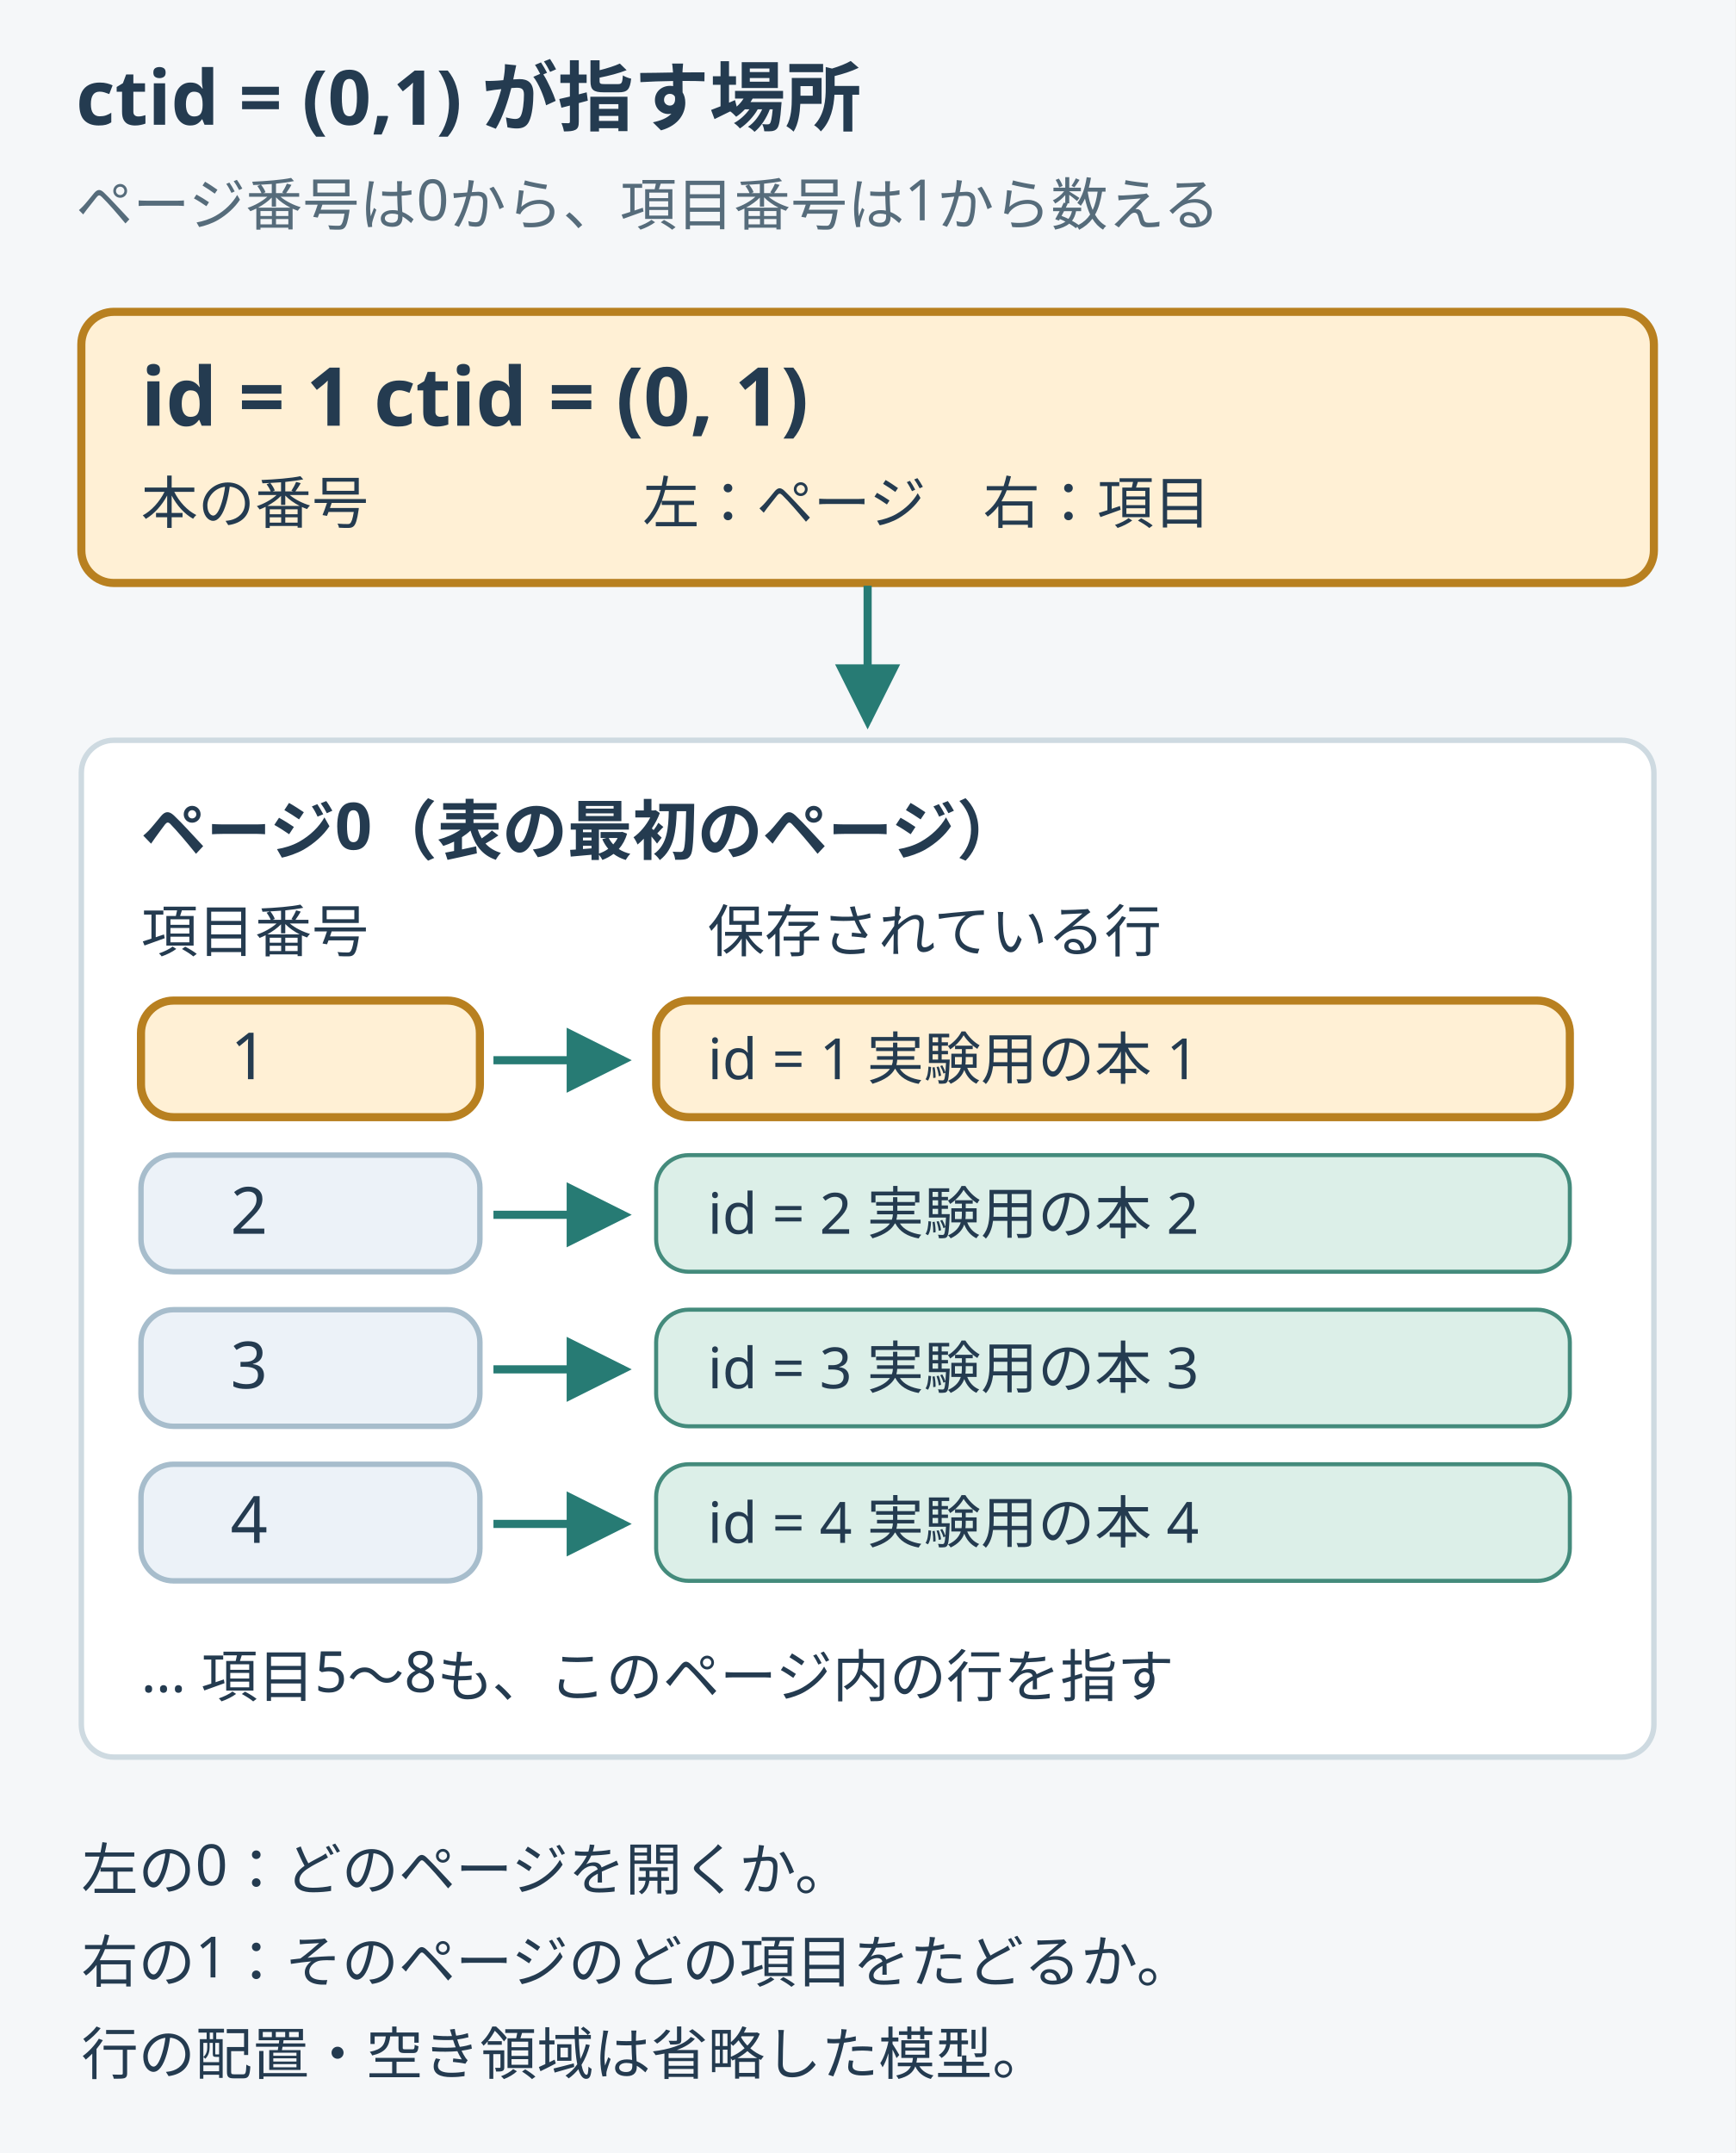
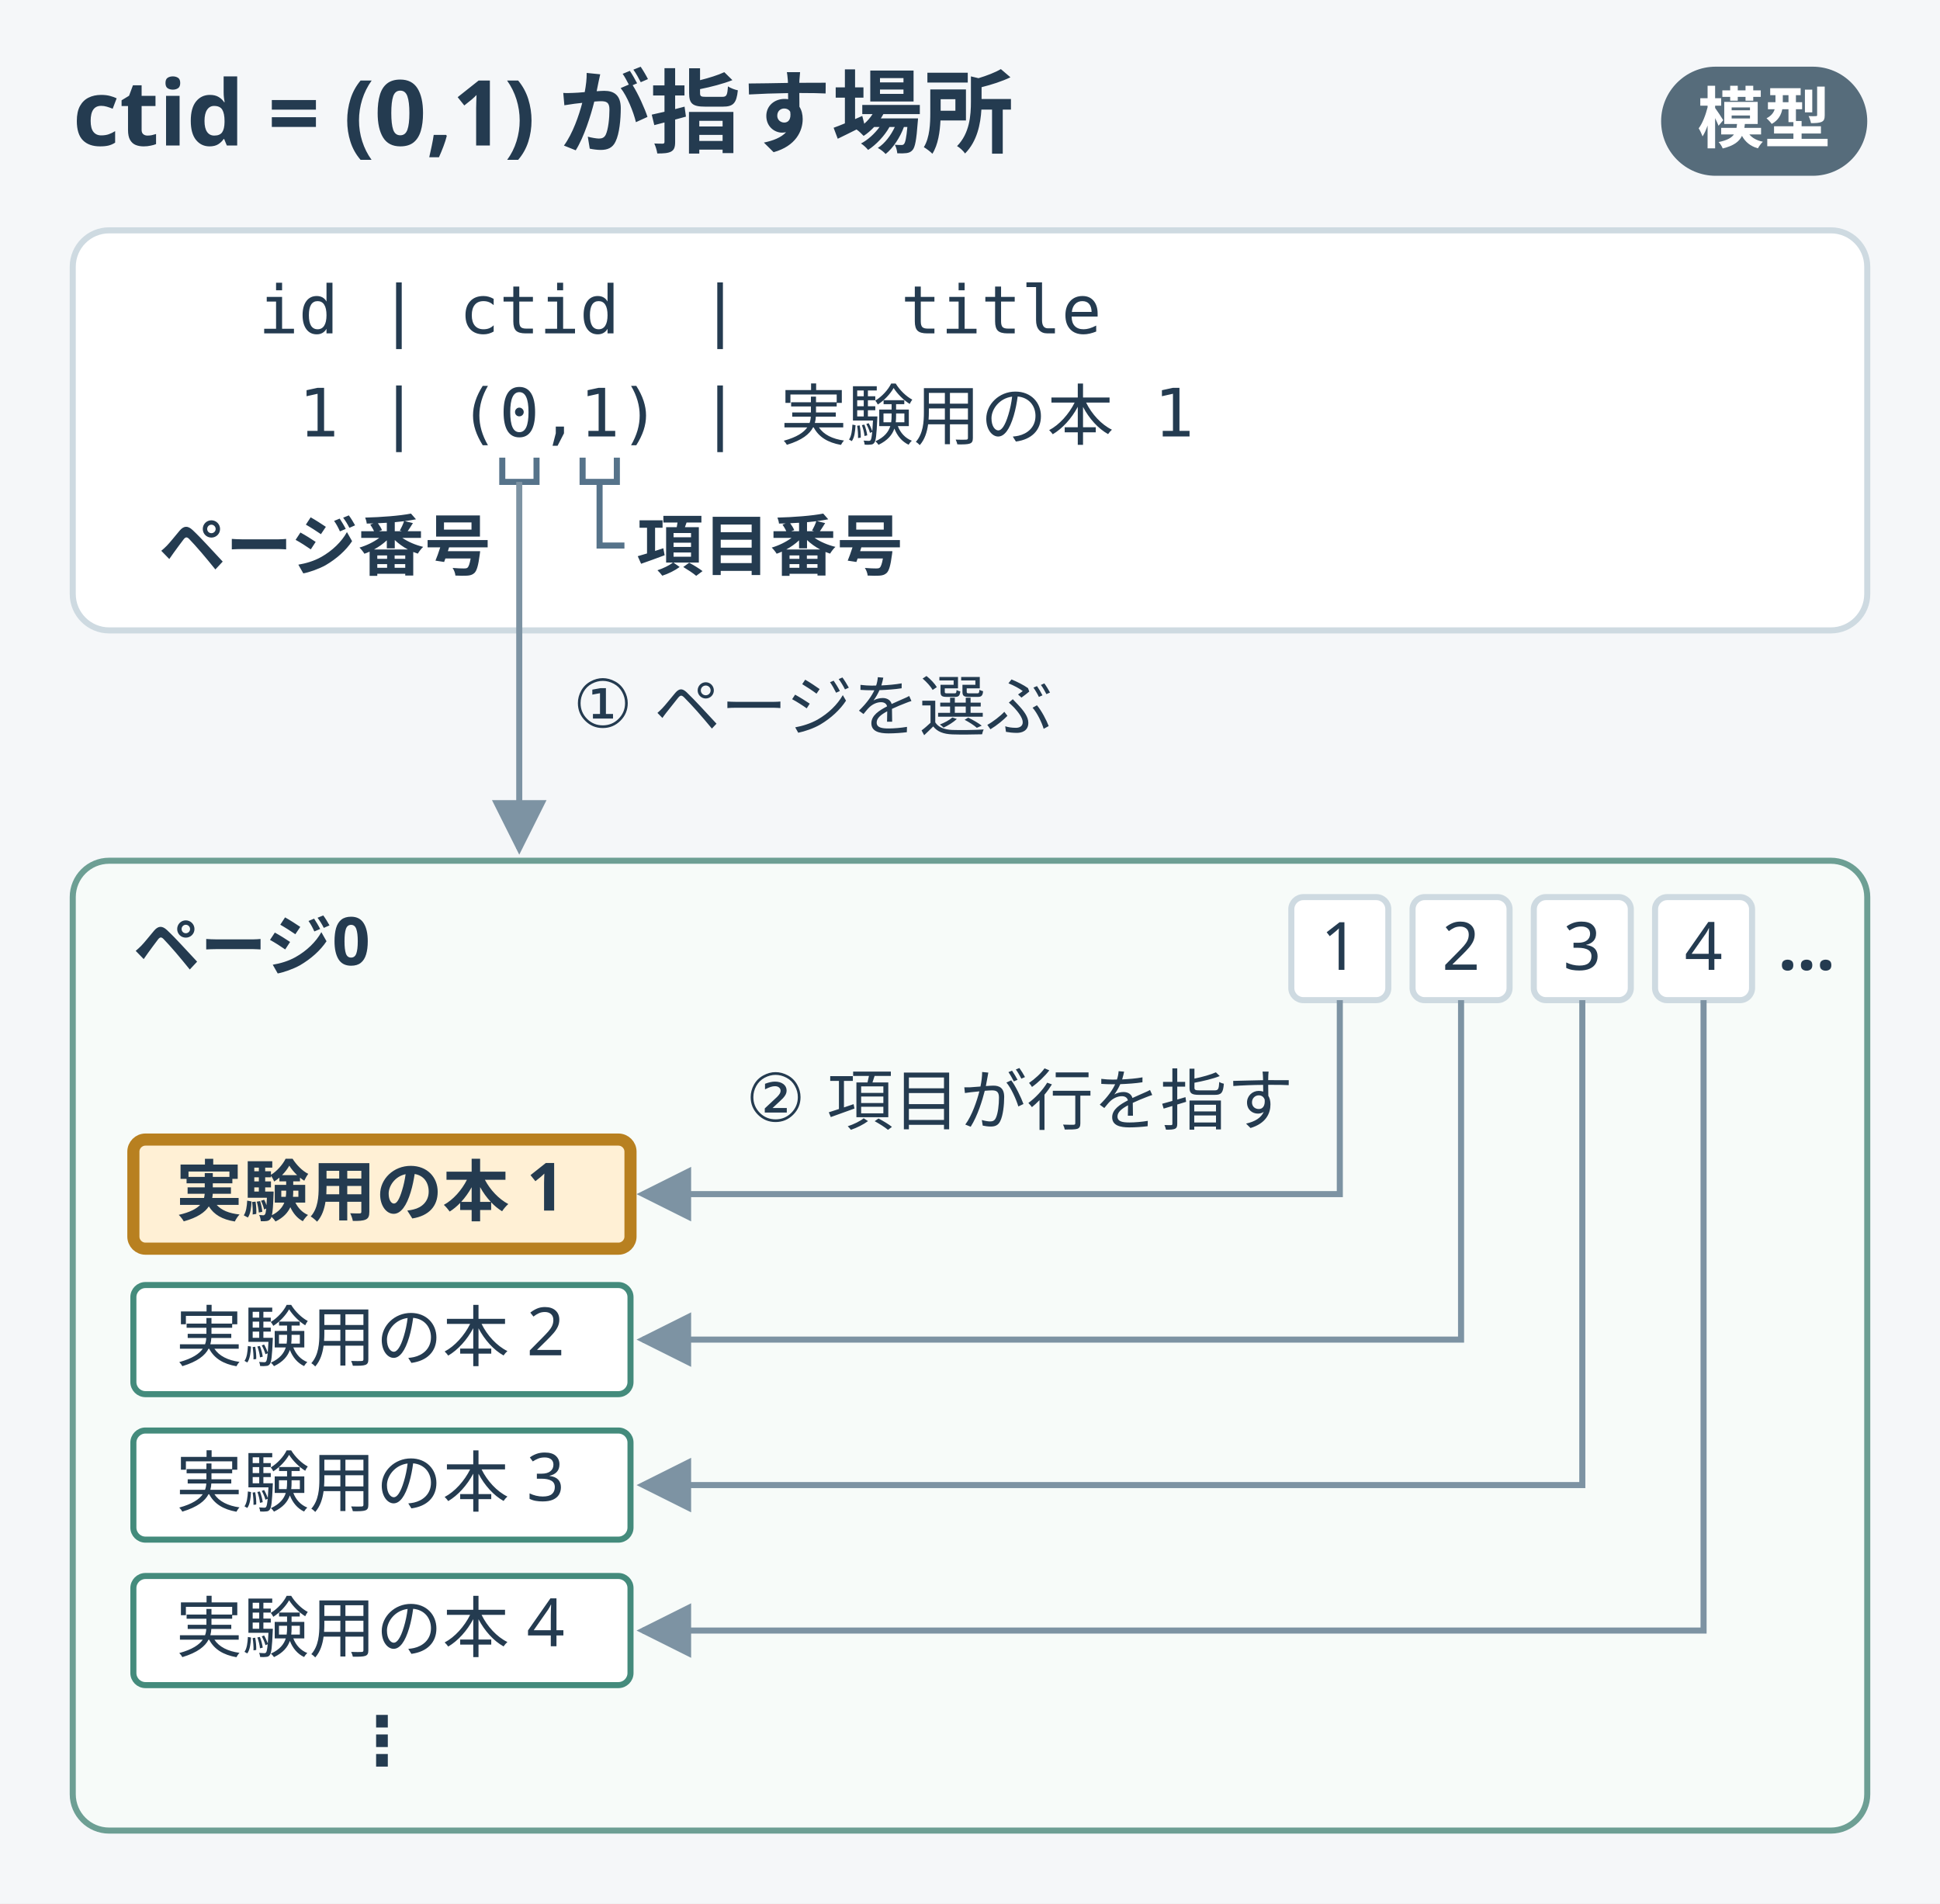
- <svg xmlns="http://www.w3.org/2000/svg" width="640" height="794" viewBox="0 0 640 794" role="img" aria-labelledby="title desc">
+ <svg xmlns="http://www.w3.org/2000/svg" width="640" height="628" viewBox="0 0 640 628" role="img" aria-labelledby="title">
  <defs>
-     <marker id="a" markerWidth="8" markerHeight="8" refX="7" refY="4" orient="auto">
-       <path d="M0 0L8 4L0 8" fill="#277b74" />
+     <marker id="flow" markerWidth="10" markerHeight="10" refX="9" refY="5" orient="auto">
+       <path d="M0 0L10 5L0 10z" fill="#277b74" />
    </marker>
-     <marker id="b" markerWidth="8" markerHeight="8" refX="7" refY="4" orient="auto">
-       <path d="M0 0L8 4L0 8" fill="#99631b" />
+     <marker id="req" markerWidth="10" markerHeight="10" refX="9" refY="5" orient="auto">
+       <path d="M0 0L10 5L0 10" fill="none" stroke="#945e11" stroke-width="2" />
+     </marker>
+     <marker id="ref" markerWidth="9" markerHeight="9" refX="8" refY="4.5" orient="auto">
+       <path d="M0 0L9 4.5L0 9z" fill="#7d93a3" />
    </marker>
  </defs>
-   <style>text{font-family:"Hiragino Sans","Noto Sans JP",sans-serif;font-size:24px;fill:#243b50} .title{font-size:28px;font-weight:700} .bold{font-weight:700} .small{font-size:21px} .value{font-size:30px;font-weight:700} .muted{font-size:21px;fill:#566c7b} .teal{fill:#176e65;font-weight:700} .panel{fill:#fff;stroke:#cedae1;stroke-width:2} .box{fill:#ecf2f8;stroke:#a7bdcc;stroke-width:2} .memory{fill:#eaf6f1;stroke:#6d9f94;stroke-width:2} .hot{fill:#fff0d5;stroke:#b88020;stroke-width:3} .row{fill:#dcefe8;stroke:#448b7c;stroke-width:1.5} .edge{fill:none;stroke:#9cabb5;stroke-width:2} .arrow{fill:none;stroke:#277b74;stroke-width:3;marker-end:url(#a)} .request{fill:none;stroke:#99631b;stroke-width:3;stroke-dasharray:7 5;marker-end:url(#b)}</style>
-   <rect width="640" height="794" fill="#f5f7f9" />
-   <text x="28" y="46" class="title">ctid = (0,1) が指す場所</text>
-   <text x="28" y="83" class="muted">ページ番号は0から、項目番号は1から数える</text>
-   <rect x="30" y="115" width="580" height="100" rx="12" class="hot" />
-   <text x="52" y="157" class="value">id = 1    ctid = (0, 1)</text>
-   <text x="52" y="193" class="small">本の番号</text>
-   <text x="237" y="193" class="small">左：ページ　右：項目</text>
-   <path d="M320 216 L320 266" class="arrow" />
-   <rect x="30" y="273" width="580" height="375" rx="12" class="panel" />
-   <text x="52" y="315" class="bold">ページ0（表の最初のページ）</text>
-   <text x="52" y="351" class="small">項目番号</text>
-   <text x="261" y="351" class="small">保存されている行</text>
-   <rect x="52" y="369" width="125" height="43" rx="12" class="hot" />
-   <text x="85" y="398" class="">1</text>
-   <path d="M182 391 L230 391" class="arrow" />
-   <rect x="242" y="369" width="337" height="43" rx="12" class="hot" />
-   <text x="261" y="398" class="small">id = 1   実験用の本 1</text>
-   <rect x="52" y="426" width="125" height="43" rx="12" class="box" />
-   <text x="85" y="455" class="">2</text>
-   <path d="M182 448 L230 448" class="arrow" />
-   <rect x="242" y="426" width="337" height="43" rx="12" class="row" />
-   <text x="261" y="455" class="small">id = 2   実験用の本 2</text>
-   <rect x="52" y="483" width="125" height="43" rx="12" class="box" />
-   <text x="85" y="512" class="">3</text>
-   <path d="M182 505 L230 505" class="arrow" />
-   <rect x="242" y="483" width="337" height="43" rx="12" class="row" />
-   <text x="261" y="512" class="small">id = 3   実験用の本 3</text>
-   <rect x="52" y="540" width="125" height="43" rx="12" class="box" />
-   <text x="85" y="569" class="">4</text>
-   <path d="M182 562 L230 562" class="arrow" />
-   <rect x="242" y="540" width="337" height="43" rx="12" class="row" />
-   <text x="261" y="569" class="small">id = 4   実験用の本 4</text>
-   <text x="52" y="624" class="small">… 項目5〜8も、このページ内の行を指す</text>
-   <text x="30" y="697" class="small">左の0：どのページを開くか。</text>
-   <text x="30" y="731" class="small">右の1：そのページのどの項目をたどるか。</text>
-   <text x="30" y="765" class="small">行の配置・空き領域は省略した模型。</text>
+   <style>
+ text{font-family:"Hiragino Sans","Noto Sans JP",sans-serif;font-size:24px;fill:#243b50}
+ .h{font-size:30px;font-weight:700}.b{font-weight:700}.s{font-size:22px}.m{font-size:22px;fill:#566c7b}
+ .mono{font-family:ui-monospace,Menlo,monospace;font-size:22px}.tag{font-size:22px;font-weight:700;fill:#fff}
+ .teal{fill:#176e65}.brown{fill:#945e11}.real{fill:#176e65}.model{fill:#566c7b}
+ .panel{fill:#fff;stroke:#cedae1;stroke-width:2}.node{fill:#ecf2f8;stroke:#56738a;stroke-width:2}
+ .row{fill:#fff;stroke:#448b7c;stroke-width:2}.match{fill:#fff;stroke:#176e65;stroke-width:4}
+ .page{fill:#f7fbf9;stroke:#6d9f94;stroke-width:2}.ipage{fill:#f4f6f8;stroke:#6b7f8e;stroke-width:2}
+ .band{fill:#d5dde3;stroke:#92a7b5;stroke-width:2}.skip{fill:none;stroke:#b5c2cc;stroke-width:2;stroke-dasharray:6 5}
+ .hot{fill:#fff0d5;stroke:#b88020;stroke-width:4}.ghost{fill:#f5f7f9;stroke:#b5c2cc;stroke-width:2;stroke-dasharray:6 5}
+ .flow{fill:none;stroke:#277b74;stroke-width:3;marker-end:url(#flow)}.req{fill:none;stroke:#945e11;stroke-width:3;stroke-dasharray:8 6;marker-end:url(#req)}
+ .ref{fill:none;stroke:#7d93a3;stroke-width:2;marker-end:url(#ref)}.step{fill:#fff;stroke:#243b50;stroke-width:2.5}
+ .spine{fill:#e9f3f4;stroke:#243b50;stroke-width:1.5}
+ .work{fill:#fff;stroke:#56738a;stroke-width:2;stroke-dasharray:8 5}.val{fill:#dcefe8;stroke:#448b7c;stroke-width:2}.buffer{fill:#eaf6f1;stroke:#6d9f94;stroke-width:2}
+ .route{fill:#f4f6f8;stroke:#243b50;stroke-width:3}.leader{fill:none;stroke:#56738a;stroke-width:2}
+   </style>
+   <rect width="640" height="628" fill="#f5f7f9" />
+   <text x="24" y="48" class="h">ctid = (0,1) が指す場所</text>
+   <rect x="548" y="22" width="68" height="36" rx="18" class="model" />
+   <text x="582" y="47" text-anchor="middle" class="tag">模型</text>
+   <g id="output">
+     <rect x="24" y="76" width="592" height="132" rx="12" class="panel" />
+     <text x="72" y="110" class="mono" xml:space="preserve"> id | ctid  |    title</text>
+     <text x="72" y="144" class="mono" xml:space="preserve">  1 | (0,1) | 実験用の本 1</text>
+   </g>
+   <g id="ctid-numbers">
+     <path d="M165.7 151 V159 H177 V151" class="leader" />
+     <path d="M192.2 151 V159 H203.5 V151 M197.8 159 V180 H206" class="leader" />
+     <text x="162" y="188" text-anchor="end" class="s b">ページ番号</text>
+     <text x="210" y="188" class="s b">項目番号</text>
+   </g>
+   <g id="page">
+     <rect x="24" y="284" width="592" height="320" rx="12" class="page" />
+     <text x="44" y="320" class="s b">ページ0</text>
+     <rect x="426" y="296" width="32" height="34" rx="4" class="panel" />
+     <text x="442" y="320" text-anchor="middle" class="s">1</text>
+     <rect x="466" y="296" width="32" height="34" rx="4" class="panel" />
+     <text x="482" y="320" text-anchor="middle" class="s">2</text>
+     <rect x="506" y="296" width="32" height="34" rx="4" class="panel" />
+     <text x="522" y="320" text-anchor="middle" class="s">3</text>
+     <rect x="546" y="296" width="32" height="34" rx="4" class="panel" />
+     <text x="562" y="320" text-anchor="middle" class="s">4</text>
+     <text x="596" y="320" text-anchor="middle" class="s b">…</text>
+     <rect x="44" y="376" width="164" height="36" rx="4" class="hot" />
+     <text x="58" y="401" class="s b">実験用の本 1</text>
+     <rect x="44" y="424" width="164" height="36" rx="4" class="row" />
+     <text x="58" y="449" class="s">実験用の本 2</text>
+     <rect x="44" y="472" width="164" height="36" rx="4" class="row" />
+     <text x="58" y="497" class="s">実験用の本 3</text>
+     <rect x="44" y="520" width="164" height="36" rx="4" class="row" />
+     <text x="58" y="545" class="s">実験用の本 4</text>
+     <text x="126" y="582" text-anchor="middle" class="s b">⋮</text>
+   </g>
+   <g id="select-page">
+     <path d="M171.3 159 V280" class="ref" />
+     <text x="189" y="240" class="s">① ページを選ぶ</text>
+   </g>
+   <g id="item-to-row">
+     <path d="M442 330 V394 H212" class="ref" />
+     <path d="M482 330 V442 H212" class="ref" />
+     <path d="M522 330 V490 H212" class="ref" />
+     <path d="M562 330 V538 H212" class="ref" />
+     <text x="246" y="370" class="s">② 項目が行を指す</text>
+   </g>
</svg>
